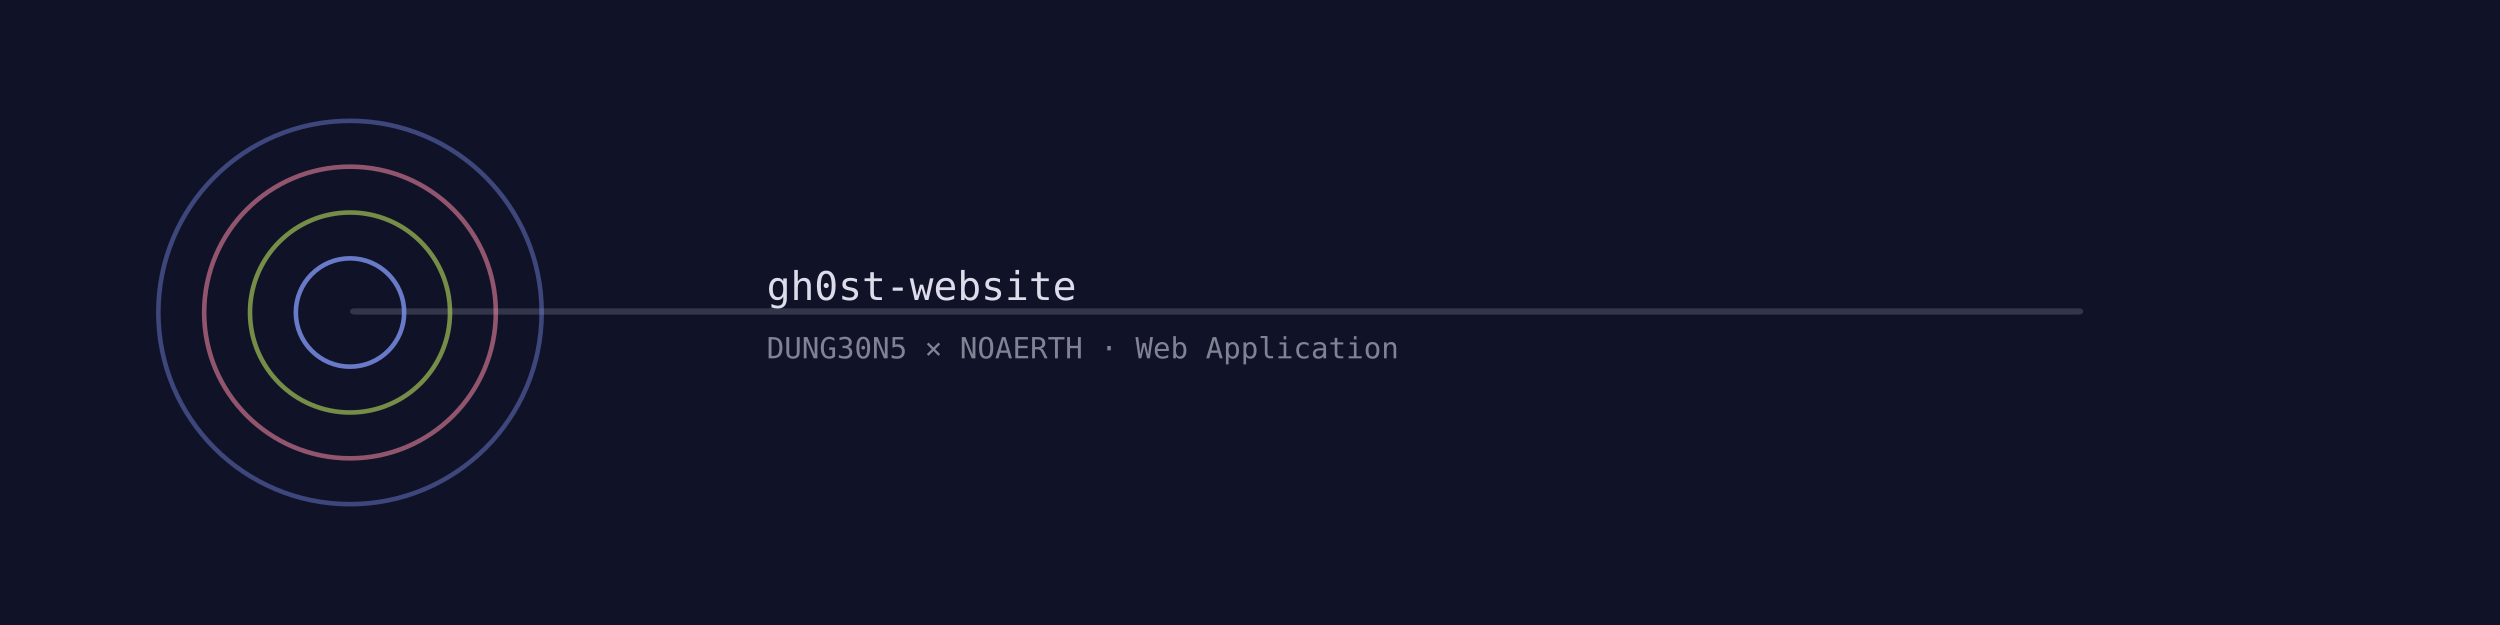
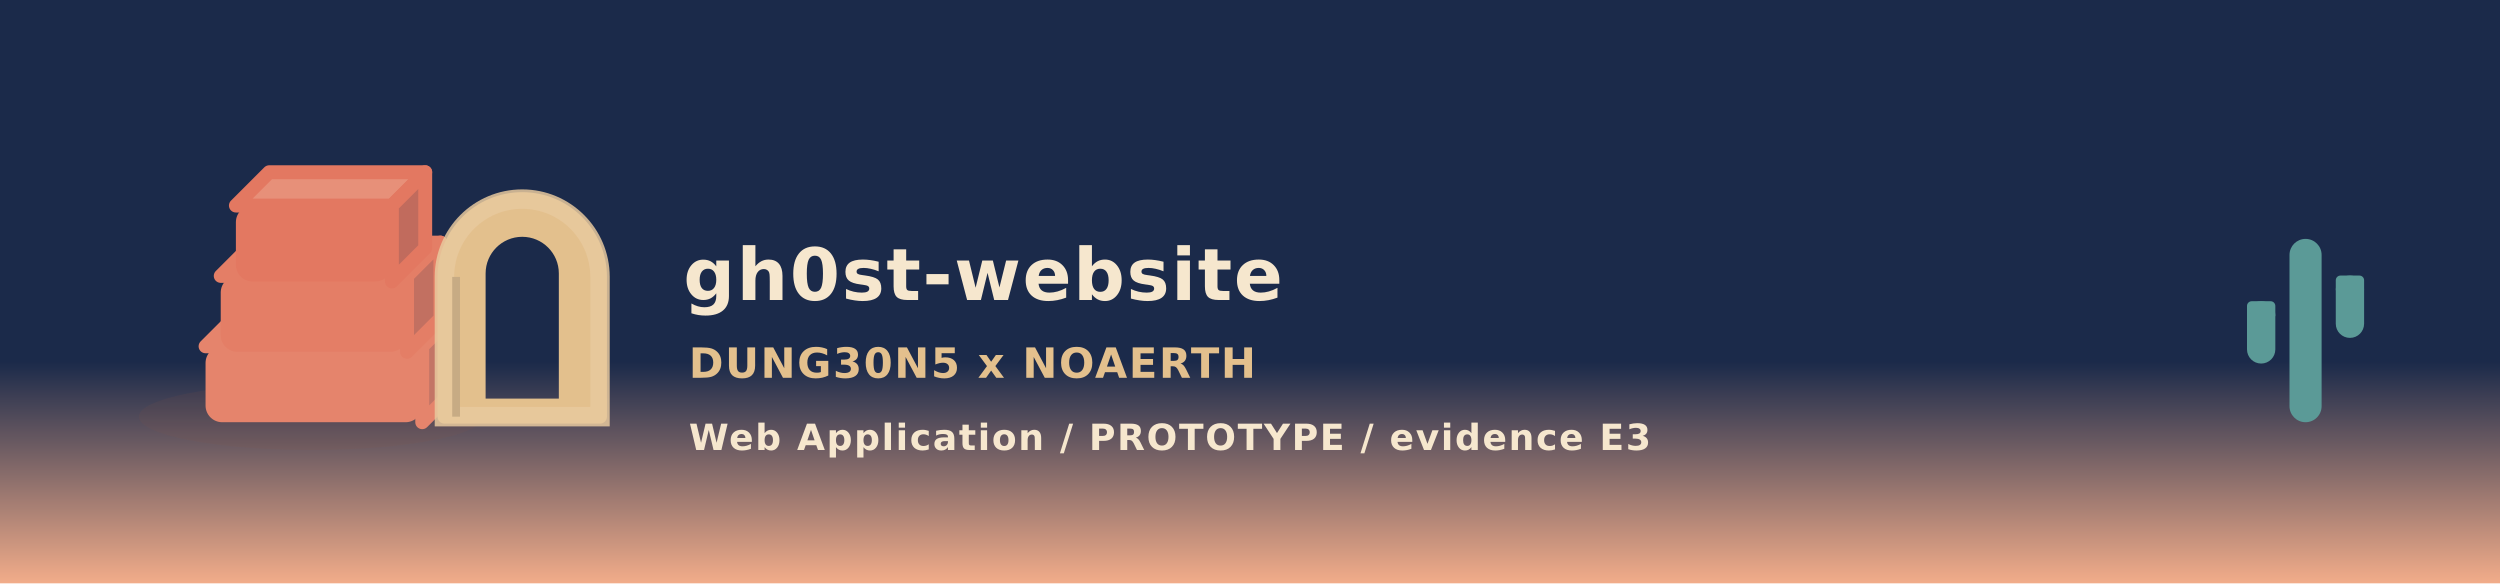
- <svg xmlns="http://www.w3.org/2000/svg" viewBox="0 0 1200 300" width="1200" height="300" role="img" aria-label="gh0st-website identity object">
-   <rect width="1200" height="300" fill="#101228" />
-   <defs>
-     <linearGradient id="gft" x1="0" y1="0" x2="1" y2="1">
-       <stop offset="0%" stop-color="#8093f1" />
-       <stop offset="100%" stop-color="#a7c957" />
-     </linearGradient>
-   </defs>
-   <rect x="168.00" y="148.00" width="832.00" height="3.00" rx="2.00" fill="rgba(242,242,255,0.160)" opacity="1.00" />
-   <circle cx="168.00" cy="150.00" r="26.00" fill="none" stroke="rgba(128,147,241,0.800)" stroke-width="2.20" opacity="1.00" />
-   <circle cx="168.00" cy="150.00" r="48.00" fill="none" stroke="rgba(167,201,87,0.670)" stroke-width="2.20" opacity="1.00" />
-   <circle cx="168.00" cy="150.00" r="70.00" fill="none" stroke="rgba(255,143,171,0.540)" stroke-width="2.20" opacity="1.00" />
-   <circle cx="168.00" cy="150.00" r="92.00" fill="none" stroke="rgba(128,147,241,0.410)" stroke-width="2.20" opacity="1.00" />
-   <text x="368" y="144" font-family="ui-monospace,Menlo,monospace" font-size="19" fill="rgba(242,242,255,0.900)">gh0st-website</text>
-   <text x="368" y="172" font-family="ui-monospace,Menlo,monospace" font-size="14" fill="rgba(242,242,255,0.500)">DUNG30N5 × NOAERTH · Web Application</text>
+ <svg xmlns="http://www.w3.org/2000/svg" width="900" height="210" viewBox="0 0 900 210" role="img" aria-label="gh0st-website - identity object">
+   <linearGradient id="skyf" x1="0" y1="0" x2="0" y2="1">
+     <stop offset="0" stop-color="#1b2a4a" />
+     <stop offset="0.62" stop-color="#1b2a4a" />
+     <stop offset="1" stop-color="#f3ad8a" />
+   </linearGradient>
+   <rect width="900" height="210" fill="url(#skyf)" />
+   <rect x="0" y="352" width="900" height="-142" fill="#e3c08d" />
+   <rect x="0" y="352" width="900" height="3" fill="#e6c596" />
+   <ellipse cx="112" cy="150" rx="62" ry="12" fill="rgba(138,90,68,0.11)" />
+   <path d="M74,124.67 L152,124.67 L164,112.67 L86,112.67 Z" fill="#e99a82" stroke="#e5846c" stroke-width="5" stroke-linejoin="round" />
+   <path d="M152,124.67 L164,112.67 L164,140 L152,152 Z" fill="#c37566" stroke="#e5846c" stroke-width="5" stroke-linejoin="round" />
+   <rect x="74" y="124.67" width="78" height="27.33" rx="6" fill="#e5846c" />
+   <path d="M79.46,99.33 L146.54,99.33 L158.54,87.33 L91.46,87.33 Z" fill="#e8957d" stroke="#e47e66" stroke-width="5" stroke-linejoin="round" />
+   <path d="M146.54,99.33 L158.54,87.33 L158.54,114.67 L146.54,126.67 Z" fill="#c27061" stroke="#e47e66" stroke-width="5" stroke-linejoin="round" />
+   <rect x="79.46" y="99.33" width="67.08" height="27.33" rx="6" fill="#e47e66" />
+   <path d="M84.92,74 L141.08,74 L153.08,62 L96.92,62 Z" fill="#e79079" stroke="#e37861" stroke-width="5" stroke-linejoin="round" />
+   <path d="M141.08,74 L153.08,62 L153.08,89.33 L141.08,101.33 Z" fill="#c16b5d" stroke="#e37861" stroke-width="5" stroke-linejoin="round" />
+   <rect x="84.92" y="74" width="56.16" height="27.33" rx="6" fill="#e37861" />
+   <path d="M160,150 L160,99.68 A28,28 0 0 1 216,99.68 L216,150 Z M172.32,146 L172.32,98.43 A15.68,15.68 0 0 1 203.68,98.43 L203.68,146 Z" fill="#e3c08d" fill-rule="evenodd" stroke="#e3c08d" stroke-width="5" stroke-linejoin="round" />
+   <path d="M160,150 L160,99.68 A28,28 0 0 1 216,99.68 L216,150 Z" fill="none" stroke="#e8c99d" stroke-width="7" stroke-linecap="round" opacity="0.85" />
+   <rect x="162.8" y="99.68" width="2.8" height="50.32" fill="#c7ab84" />
+   <text x="246" y="108" font-family="Verdana,DejaVu Sans,sans-serif" font-size="26" font-weight="700" letter-spacing="0.6" fill="#f6e7ce" text-anchor="start">gh0st-website</text>
+   <text x="248" y="136" font-family="Verdana,DejaVu Sans,sans-serif" font-size="15" font-weight="700" letter-spacing="0.6" fill="#e3c08d" text-anchor="start">DUNG30N5 x NOAERTH</text>
+   <text x="248" y="162" font-family="Verdana,DejaVu Sans,sans-serif" font-size="13" font-weight="700" letter-spacing="0.6" fill="#f6e7ce" text-anchor="start">Web Application  /  PROTOTYPE  /  evidence E3</text>
+   <rect x="824.22" y="86" width="11.56" height="66" rx="5.78" fill="#5b9a97" />
+   <rect x="808.92" y="108.44" width="10.2" height="22.44" rx="5.1" fill="#5b9a97" />
+   <rect x="808.92" y="108.44" width="10.2" height="6.6" rx="1.7" fill="#5b9a97" />
+   <rect x="840.88" y="99.2" width="10.2" height="22.44" rx="5.1" fill="#5b9a97" />
+   <rect x="840.88" y="99.2" width="10.2" height="6.6" rx="1.7" fill="#5b9a97" />
</svg>
